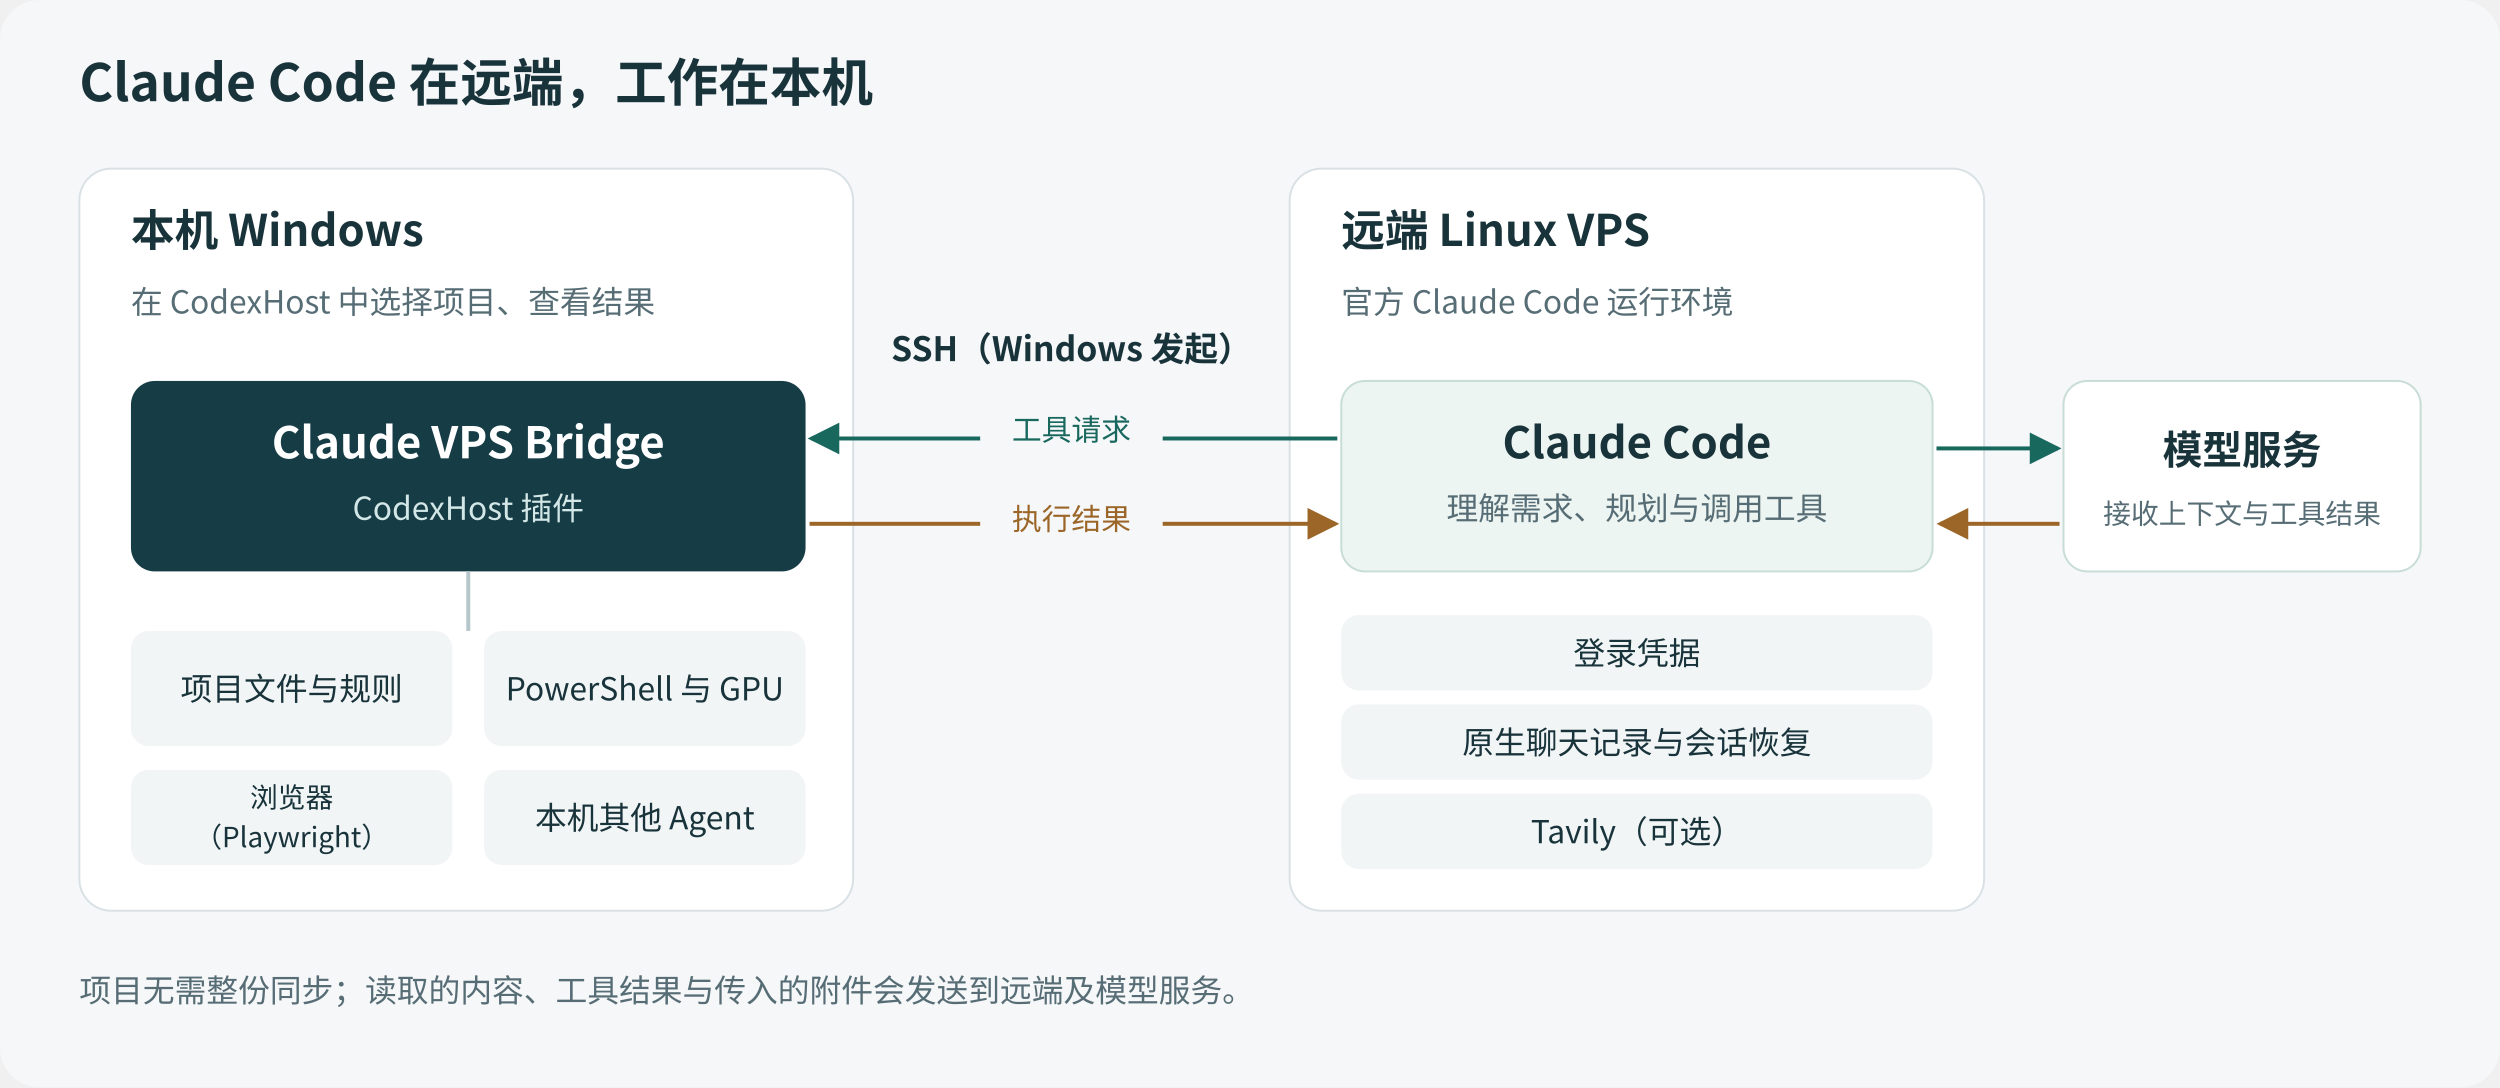
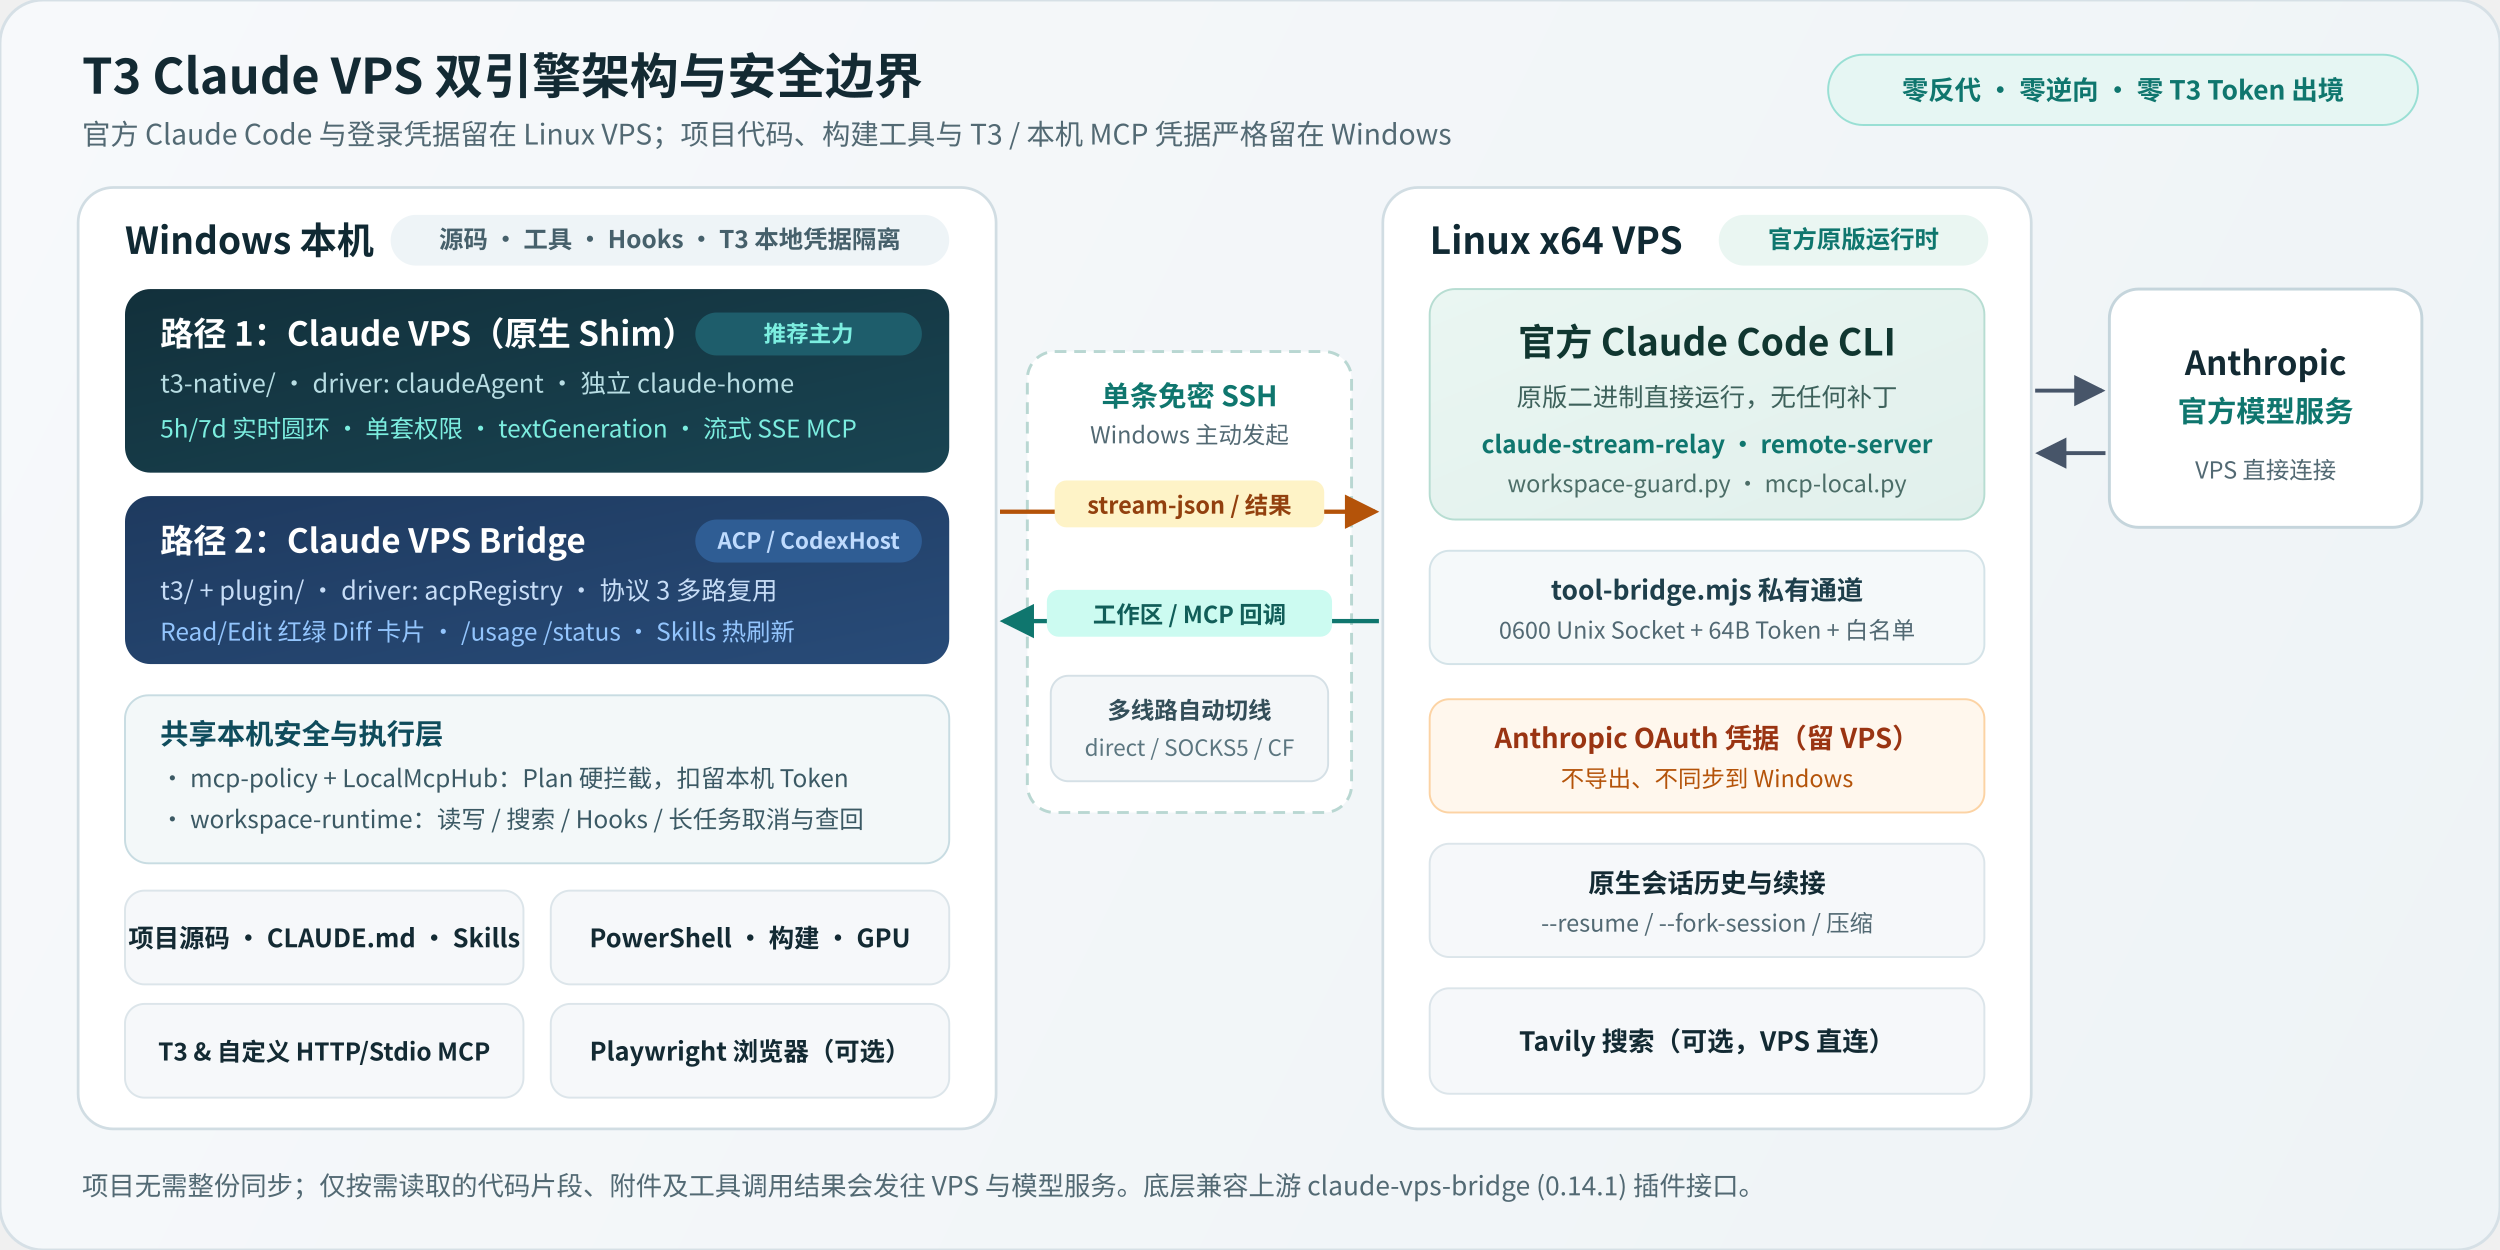
- <svg xmlns="http://www.w3.org/2000/svg" width="1260" height="548" viewBox="0 0 1260 548" role="img" aria-labelledby="title desc">
+ <svg xmlns="http://www.w3.org/2000/svg" width="1280" height="640" viewBox="0 0 1280 640" role="img" aria-labelledby="title desc">
  <defs>
-     <marker id="request" markerWidth="8" markerHeight="8" refX="7" refY="4" orient="auto">
-       <path d="M0 0 8 4 0 8Z" fill="#18685e" />
+     <linearGradient id="bg" x1="0" y1="0" x2="1280" y2="640" gradientUnits="userSpaceOnUse">
+       <stop offset="0%" stop-color="#F7F9FB" />
+       <stop offset="100%" stop-color="#EEF3F6" />
+     </linearGradient>
+     <linearGradient id="nativeGrad" x1="0" y1="0" x2="1" y2="1">
+       <stop offset="0%" stop-color="#12303B" />
+       <stop offset="100%" stop-color="#194452" />
+     </linearGradient>
+     <linearGradient id="acpGrad" x1="0" y1="0" x2="1" y2="1">
+       <stop offset="0%" stop-color="#1E3A5F" />
+       <stop offset="100%" stop-color="#284B78" />
+     </linearGradient>
+     <linearGradient id="vpsGrad" x1="0" y1="0" x2="1" y2="1">
+       <stop offset="0%" stop-color="#EAF6F2" />
+       <stop offset="100%" stop-color="#E1F0EC" />
+     </linearGradient>
+     <marker id="arrowTeal" markerWidth="8" markerHeight="8" refX="7" refY="4" orient="auto">
+       <path d="M0 0 8 4 0 8Z" fill="#0F766E" />
    </marker>
-     <marker id="result" markerWidth="8" markerHeight="8" refX="7" refY="4" orient="auto">
-       <path d="M0 0 8 4 0 8Z" fill="#9b6627" />
+     <marker id="arrowAmber" markerWidth="8" markerHeight="8" refX="7" refY="4" orient="auto">
+       <path d="M0 0 8 4 0 8Z" fill="#B45309" />
+     </marker>
+     <marker id="arrowSlate" markerWidth="8" markerHeight="8" refX="7" refY="4" orient="auto">
+       <path d="M0 0 8 4 0 8Z" fill="#475569" />
    </marker>
  </defs>
-   <rect width="1260" height="548" rx="20" fill="#f6f7f9" />
-   <g font-family="Microsoft YaHei, PingFang SC, Noto Sans CJK SC, sans-serif" fill="#19333b">
-     <text x="40" y="51" font-size="26" font-weight="700">Claude Code 在远端，工作在本机</text>
-     <rect x="40" y="85" width="390" height="374" rx="16" fill="#fff" stroke="#d9e1e5" />
-     <rect x="650" y="85" width="350" height="374" rx="16" fill="#fff" stroke="#d9e1e5" />
-     <text x="66" y="124" font-size="22" font-weight="700">本机 Windows</text>
-     <text x="676" y="124" font-size="22" font-weight="700">远端 Linux VPS</text>
-     <text x="66" y="158" font-size="16" fill="#576d75">在 CodexHost 中选择项目、查看结果</text>
-     <text x="676" y="158" font-size="16" fill="#576d75">官方 Claude Code 运行环境</text>
-     <rect x="66" y="192" width="340" height="96" rx="12" fill="#163c46" />
-     <text x="236" y="231" text-anchor="middle" font-size="22" font-weight="700" fill="#fff">Claude VPS Bridge</text>
-     <text x="236" y="262" text-anchor="middle" font-size="16" fill="#d3e7e7">CodexHost 插件</text>
-     <rect x="676" y="192" width="298" height="96" rx="12" fill="#edf5f2" stroke="#c7ddd6" />
-     <text x="825" y="231" text-anchor="middle" font-size="22" font-weight="700">Claude Code</text>
-     <text x="825" y="262" text-anchor="middle" font-size="16" fill="#576d75">理解需求、规划与调用工具</text>
-     <text x="540" y="182" text-anchor="middle" font-size="17" font-weight="700">SSH（Windows 发起）</text>
-     <path d="M674 221H409" fill="none" stroke="#18685e" stroke-width="2" marker-end="url(#request)" />
-     <rect x="494" y="204" width="92" height="25" rx="6" fill="#f6f7f9" />
-     <text x="540" y="222" text-anchor="middle" font-size="15" fill="#18685e">工具请求</text>
-     <path d="M408 264H673" fill="none" stroke="#9b6627" stroke-width="2" marker-end="url(#result)" />
-     <rect x="494" y="249" width="92" height="25" rx="6" fill="#f6f7f9" />
-     <text x="540" y="267" text-anchor="middle" font-size="15" fill="#9b6627">执行结果</text>
-     <path d="M236 288V318" stroke="#b6c7cc" stroke-width="2" />
-     <rect x="66" y="318" width="162" height="58" rx="9" fill="#f1f5f6" />
-     <rect x="244" y="318" width="162" height="58" rx="9" fill="#f1f5f6" />
-     <rect x="66" y="388" width="162" height="48" rx="9" fill="#f1f5f6" />
-     <rect x="244" y="388" width="162" height="48" rx="9" fill="#f1f5f6" />
-     <text x="147" y="353" text-anchor="middle" font-size="16">项目文件与规则</text>
-     <text x="325" y="353" text-anchor="middle" font-size="16">PowerShell 与 GPU</text>
-     <text x="147" y="407" text-anchor="middle" font-size="14">浏览器</text>
-     <text x="147" y="427" text-anchor="middle" font-size="14">（Playwright）</text>
-     <text x="325" y="418" text-anchor="middle" font-size="16">本机其他 Agent</text>
-     <rect x="676" y="310" width="298" height="38" rx="9" fill="#f1f5f6" />
-     <rect x="676" y="355" width="298" height="38" rx="9" fill="#f1f5f6" />
-     <rect x="676" y="400" width="298" height="38" rx="9" fill="#f1f5f6" />
-     <text x="825" y="335" text-anchor="middle" font-size="16">登录凭据</text>
-     <text x="825" y="380" text-anchor="middle" font-size="16">原生聊天记录与会话恢复</text>
-     <text x="825" y="425" text-anchor="middle" font-size="16">Tavily（可选）</text>
-     <rect x="1040" y="192" width="180" height="96" rx="12" fill="#fff" stroke="#c7ddd6" />
-     <text x="1130" y="234" text-anchor="middle" font-size="20" font-weight="700">模型服务</text>
-     <text x="1130" y="264" text-anchor="middle" font-size="14" fill="#576d75">接收上下文与工具结果</text>
-     <path d="M976 226H1037" fill="none" stroke="#18685e" stroke-width="2" marker-end="url(#request)" />
-     <path d="M1038 264H978" fill="none" stroke="#9b6627" stroke-width="2" marker-end="url(#result)" />
-     <text x="40" y="505" font-size="16" fill="#576d75">项目无需整份同步；读取的内容、工具结果与传入的附件会发送到远端及模型服务。</text>
+   <rect width="1280" height="640" rx="22" fill="url(#bg)" stroke="#D6E0E6" stroke-width="1.5" />
+   <g font-family="Segoe UI, Microsoft YaHei, PingFang SC, Noto Sans CJK SC, sans-serif" fill="#132A33">
+     <text x="42" y="48" font-size="25" font-weight="800">T3 Claude VPS 双引擎架构与安全边界</text>
+     <text x="42" y="74" font-size="14.5" fill="#526973">官方 Claude Code 与登录凭据留在 Linux VPS；项目代码、构建工具与 T3 / 本机 MCP 凭据严格留在 Windows</text>
+     <rect x="936" y="28" width="302" height="36" rx="18" fill="#E6F6F3" stroke="#99DFD4" />
+     <text x="1087" y="51" text-anchor="middle" font-size="13.5" font-weight="700" fill="#0F766E">零反代 · 零逆向 · 零 T3 Token 出境</text>
+     <rect x="40" y="96" width="470" height="482" rx="18" fill="#FFFFFF" stroke="#D1DDE3" stroke-width="1.4" />
+     <text x="64" y="130" font-size="19" font-weight="800" fill="#102933">Windows 本机</text>
+     <rect x="200" y="110" width="286" height="26" rx="13" fill="#EEF4F7" />
+     <text x="343" y="127" text-anchor="middle" font-size="12.5" font-weight="600" fill="#46606B">源码 · 工具 · Hooks · T3 本地凭据隔离</text>
+     <rect x="64" y="148" width="422" height="94" rx="13" fill="url(#nativeGrad)" />
+     <rect x="356" y="160" width="116" height="22" rx="11" fill="#1E5D6B" />
+     <text x="414" y="175" text-anchor="middle" font-size="11.5" font-weight="700" fill="#7CEEE0">推荐主力</text>
+     <text x="82" y="177" font-size="17" font-weight="700" fill="#FFFFFF">路径 1：Claude VPS（原生 Shim）</text>
+     <text x="82" y="201" font-size="13" fill="#B8DDE3">t3-native/ · driver: claudeAgent · 独立 claude-home</text>
+     <text x="82" y="224" font-size="12.5" fill="#7CEEE0">5h/7d 实时圆环 · 单套权限 · textGeneration · 流式 SSE MCP</text>
+     <rect x="64" y="254" width="422" height="86" rx="13" fill="url(#acpGrad)" />
+     <rect x="356" y="266" width="116" height="22" rx="11" fill="#2F5D94" />
+     <text x="414" y="281" text-anchor="middle" font-size="11.5" font-weight="700" fill="#BFDBFE">ACP / CodexHost</text>
+     <text x="82" y="283" font-size="17" font-weight="700" fill="#FFFFFF">路径 2：Claude VPS Bridge</text>
+     <text x="82" y="307" font-size="13" fill="#C7DDF7">t3/ + plugin/ · driver: acpRegistry · 协议 3 多路复用</text>
+     <text x="82" y="328" font-size="12.5" fill="#93C5FD">Read/Edit 红绿 Diff 卡片 · /usage /status · Skills 热刷新</text>
+     <rect x="64" y="356" width="422" height="86" rx="12" fill="#F3F8F9" stroke="#C8DCE2" />
+     <text x="82" y="381" font-size="14.5" font-weight="700" fill="#0F4C5C">共享本机安全与执行层</text>
+     <text x="82" y="403" font-size="12.5" fill="#3B5964">• mcp-policy + LocalMcpHub：Plan 硬拦截，扣留本机 Token</text>
+     <text x="82" y="424" font-size="12.5" fill="#3B5964">• workspace-runtime：读写 / 搜索 / Hooks / 长任务取消与查回</text>
+     <rect x="64" y="456" width="204" height="48" rx="10" fill="#F6F8FA" stroke="#DCE5EA" />
+     <text x="166" y="485" text-anchor="middle" font-size="13" font-weight="600">项目源码 · CLAUDE.md · Skills</text>
+     <rect x="282" y="456" width="204" height="48" rx="10" fill="#F6F8FA" stroke="#DCE5EA" />
+     <text x="384" y="485" text-anchor="middle" font-size="13" font-weight="600">PowerShell · 构建 · GPU</text>
+     <rect x="64" y="514" width="204" height="48" rx="10" fill="#F6F8FA" stroke="#DCE5EA" />
+     <text x="166" y="543" text-anchor="middle" font-size="12.5" font-weight="600">T3 &amp; 自定义 HTTP/Stdio MCP</text>
+     <rect x="282" y="514" width="204" height="48" rx="10" fill="#F6F8FA" stroke="#DCE5EA" />
+     <text x="384" y="543" text-anchor="middle" font-size="13" font-weight="600">Playwright 浏览器（可选）</text>
+     <rect x="526" y="180" width="166" height="236" rx="14" fill="#FFFFFF" stroke="#B9D7D2" stroke-dasharray="6 4" stroke-width="1.5" />
+     <text x="609" y="208" text-anchor="middle" font-size="14.5" font-weight="800" fill="#0F766E">单条免密 SSH</text>
+     <text x="609" y="227" text-anchor="middle" font-size="12" fill="#526973">Windows 主动发起</text>
+     <path d="M512 262H704" fill="none" stroke="#B45309" stroke-width="2.2" marker-end="url(#arrowAmber)" />
+     <rect x="540" y="246" width="138" height="24" rx="6" fill="#FEF3C7" />
+     <text x="609" y="263" text-anchor="middle" font-size="12" font-weight="700" fill="#92400E">stream-json / 结果</text>
+     <path d="M706 318H514" fill="none" stroke="#0F766E" stroke-width="2.2" marker-end="url(#arrowTeal)" />
+     <rect x="536" y="302" width="146" height="24" rx="6" fill="#CCFBF1" />
+     <text x="609" y="319" text-anchor="middle" font-size="12" font-weight="700" fill="#115E59">工作区 / MCP 回调</text>
+     <rect x="538" y="346" width="142" height="54" rx="9" fill="#F4F7F9" stroke="#D5E0E6" />
+     <text x="609" y="368" text-anchor="middle" font-size="12" font-weight="700" fill="#334E59">多线路自动切线</text>
+     <text x="609" y="387" text-anchor="middle" font-size="11.5" fill="#5C7680">direct / SOCKS5 / CF</text>
+     <rect x="708" y="96" width="332" height="482" rx="18" fill="#FFFFFF" stroke="#D1DDE3" stroke-width="1.4" />
+     <text x="732" y="130" font-size="19" font-weight="800" fill="#102933">Linux x64 VPS</text>
+     <rect x="880" y="110" width="138" height="26" rx="13" fill="#EAF6F2" />
+     <text x="949" y="127" text-anchor="middle" font-size="12.5" font-weight="600" fill="#0F766E">官方原版运行时</text>
+     <rect x="732" y="148" width="284" height="118" rx="13" fill="url(#vpsGrad)" stroke="#B7DDD2" />
+     <text x="874" y="182" text-anchor="middle" font-size="19" font-weight="800" fill="#103630">官方 Claude Code CLI</text>
+     <text x="874" y="208" text-anchor="middle" font-size="13" fill="#3D615B">原版二进制直接运行，无任何补丁</text>
+     <text x="874" y="232" text-anchor="middle" font-size="12.5" font-weight="600" fill="#0F766E">claude-stream-relay · remote-server</text>
+     <text x="874" y="252" text-anchor="middle" font-size="12" fill="#4C6D67">workspace-guard.py · mcp-local.py</text>
+     <rect x="732" y="282" width="284" height="58" rx="10" fill="#F5F9FA" stroke="#D4E3E8" />
+     <text x="874" y="307" text-anchor="middle" font-size="13.5" font-weight="700" fill="#1E3F4B">tool-bridge.mjs 私有通道</text>
+     <text x="874" y="327" text-anchor="middle" font-size="12" fill="#526973">0600 Unix Socket + 64B Token + 白名单</text>
+     <rect x="732" y="358" width="284" height="58" rx="10" fill="#FFF7ED" stroke="#FCD3A4" />
+     <text x="874" y="383" text-anchor="middle" font-size="14" font-weight="700" fill="#9A3412">Anthropic OAuth 凭据（留 VPS）</text>
+     <text x="874" y="403" text-anchor="middle" font-size="12" fill="#B45309">不导出、不同步到 Windows</text>
+     <rect x="732" y="432" width="284" height="58" rx="10" fill="#F6F8FA" stroke="#DCE5EA" />
+     <text x="874" y="457" text-anchor="middle" font-size="13.5" font-weight="600">原生会话历史与续接</text>
+     <text x="874" y="477" text-anchor="middle" font-size="12" fill="#526973">--resume / --fork-session / 压缩</text>
+     <rect x="732" y="506" width="284" height="54" rx="10" fill="#F6F8FA" stroke="#DCE5EA" />
+     <text x="874" y="538" text-anchor="middle" font-size="13.5" font-weight="600">Tavily 搜索（可选，VPS 直连）</text>
+     <path d="M1042 200H1076" fill="none" stroke="#475569" stroke-width="2" marker-end="url(#arrowSlate)" />
+     <path d="M1078 232H1044" fill="none" stroke="#475569" stroke-width="2" marker-end="url(#arrowSlate)" />
+     <rect x="1080" y="148" width="160" height="122" rx="15" fill="#FFFFFF" stroke="#C5D5DC" stroke-width="1.5" />
+     <text x="1160" y="192" text-anchor="middle" font-size="17" font-weight="800" fill="#132A33">Anthropic</text>
+     <text x="1160" y="216" text-anchor="middle" font-size="15" font-weight="700" fill="#0F766E">官方模型服务</text>
+     <text x="1160" y="245" text-anchor="middle" font-size="12" fill="#526973">VPS 直接连接</text>
+     <text x="42" y="612" font-size="13.5" fill="#526973">项目无需整份同步；仅按需读取的代码片段、附件及工具调用结果会发往 VPS 与模型服务。底层兼容上游 claude-vps-bridge (0.14.1) 插件接口。</text>
  </g>
</svg>
